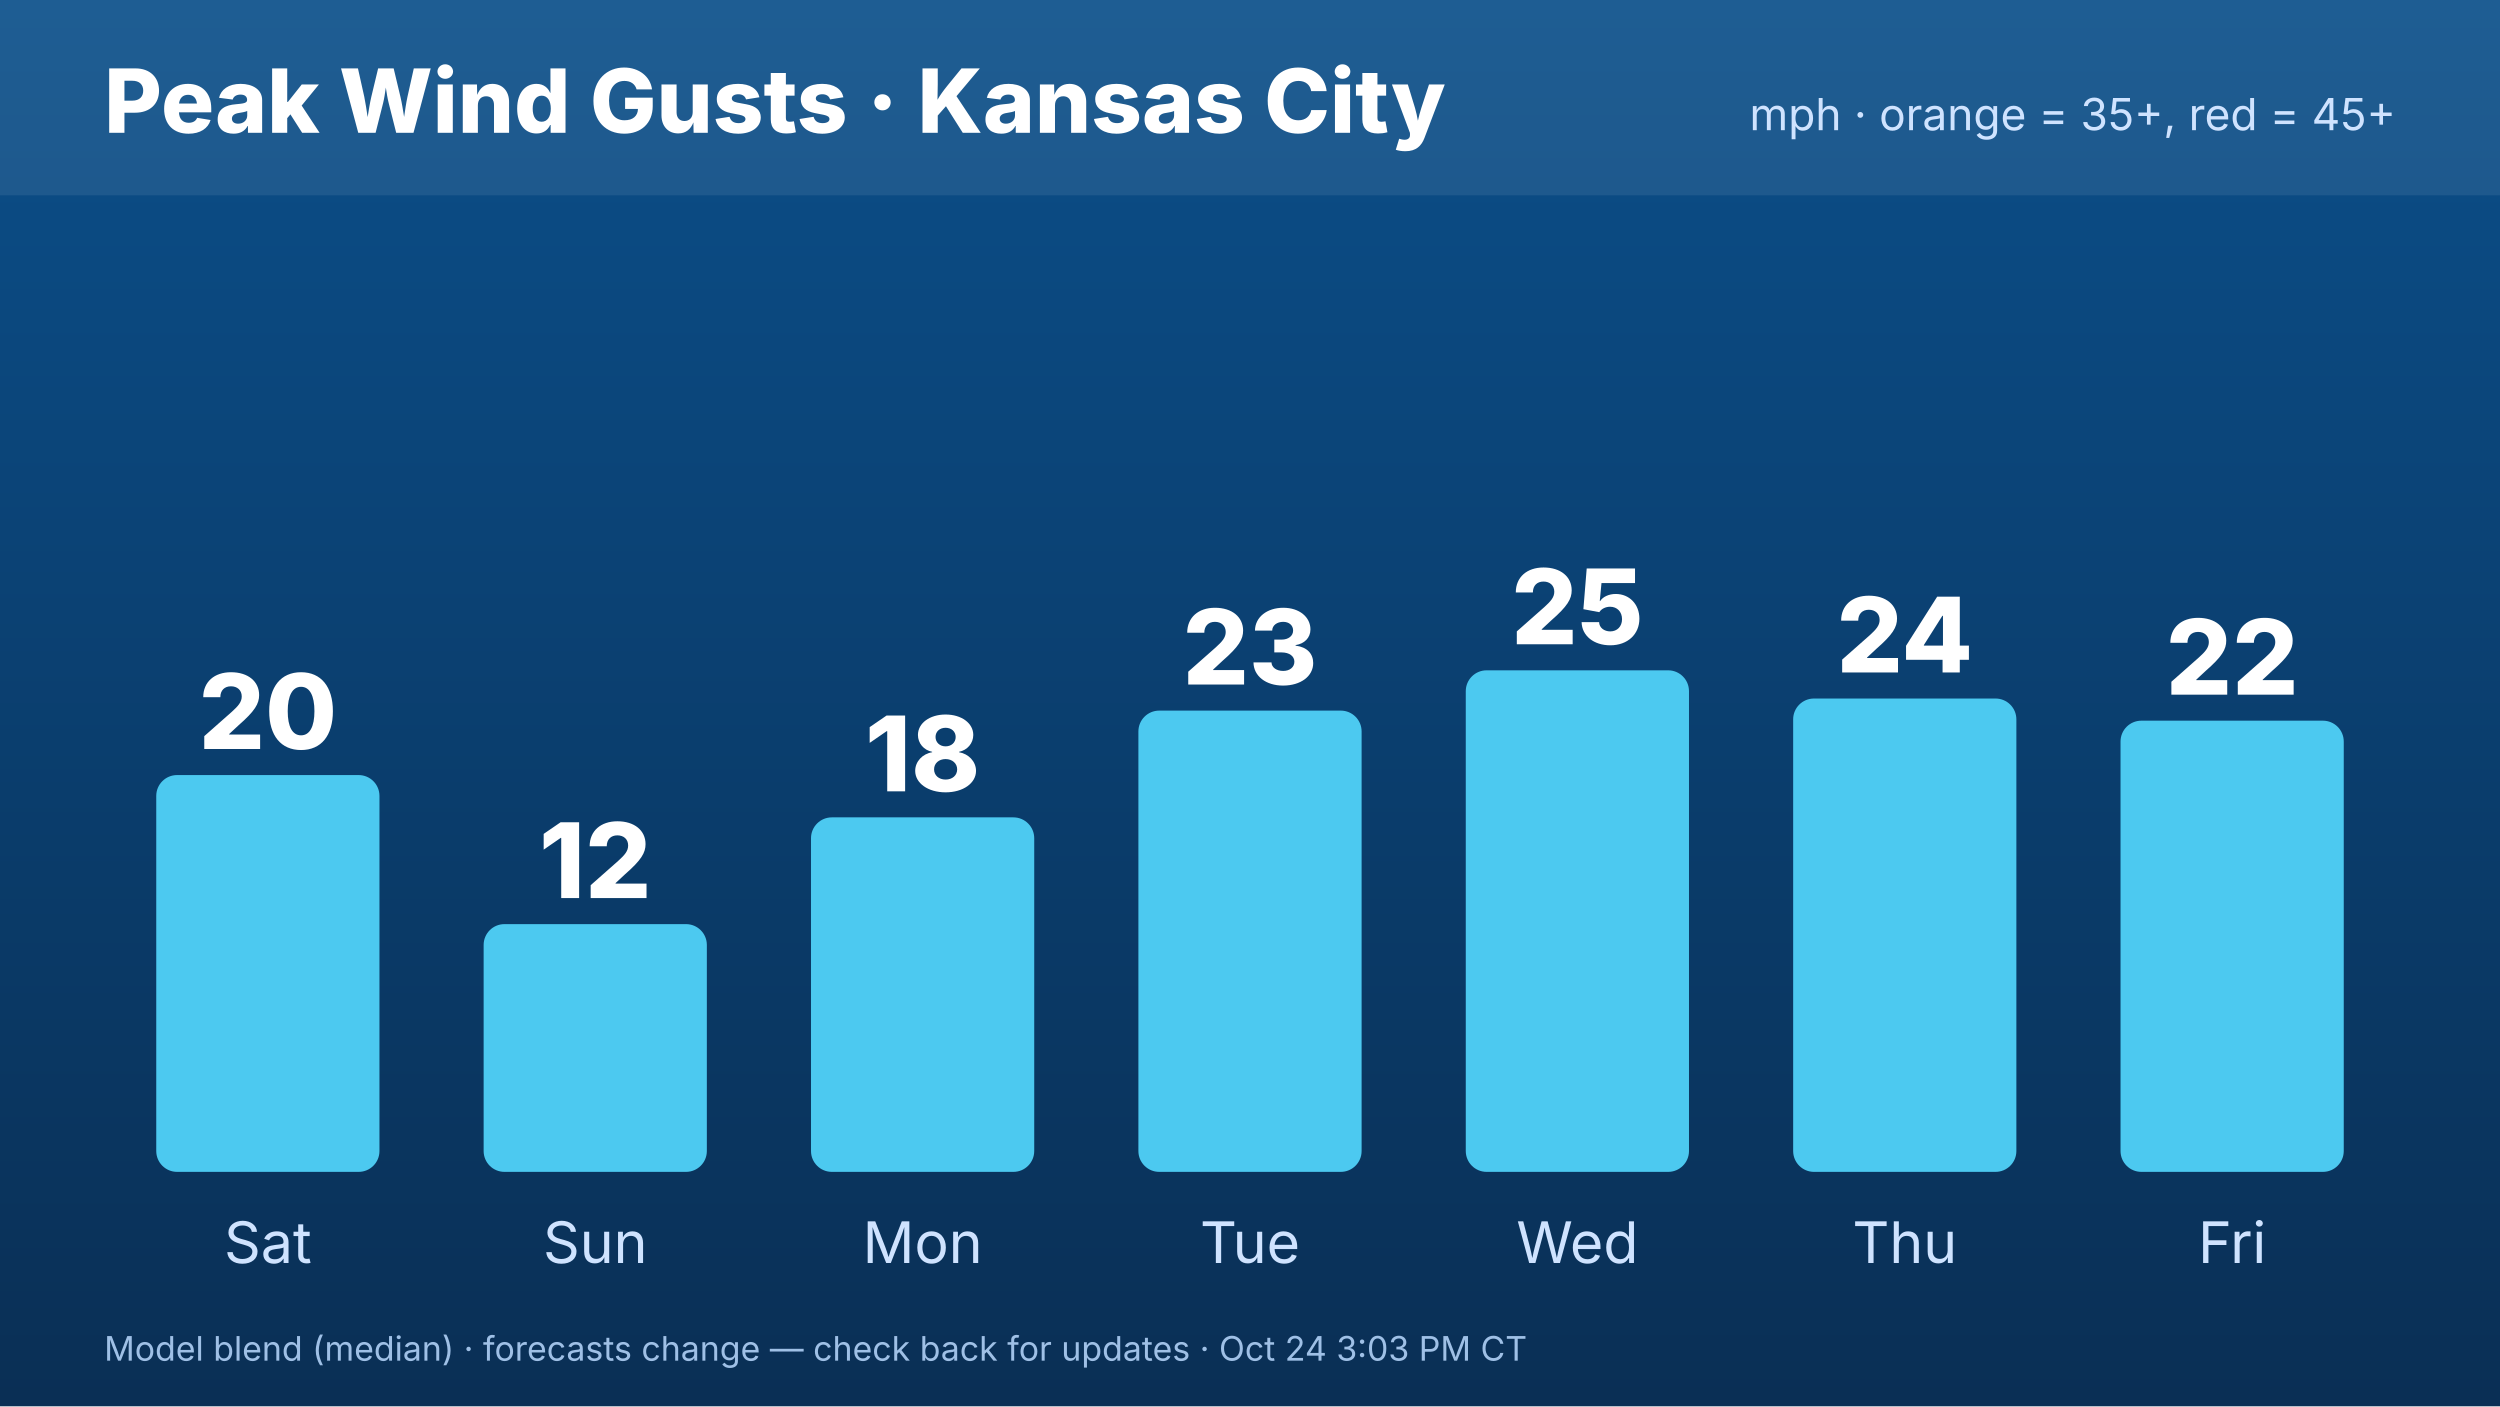
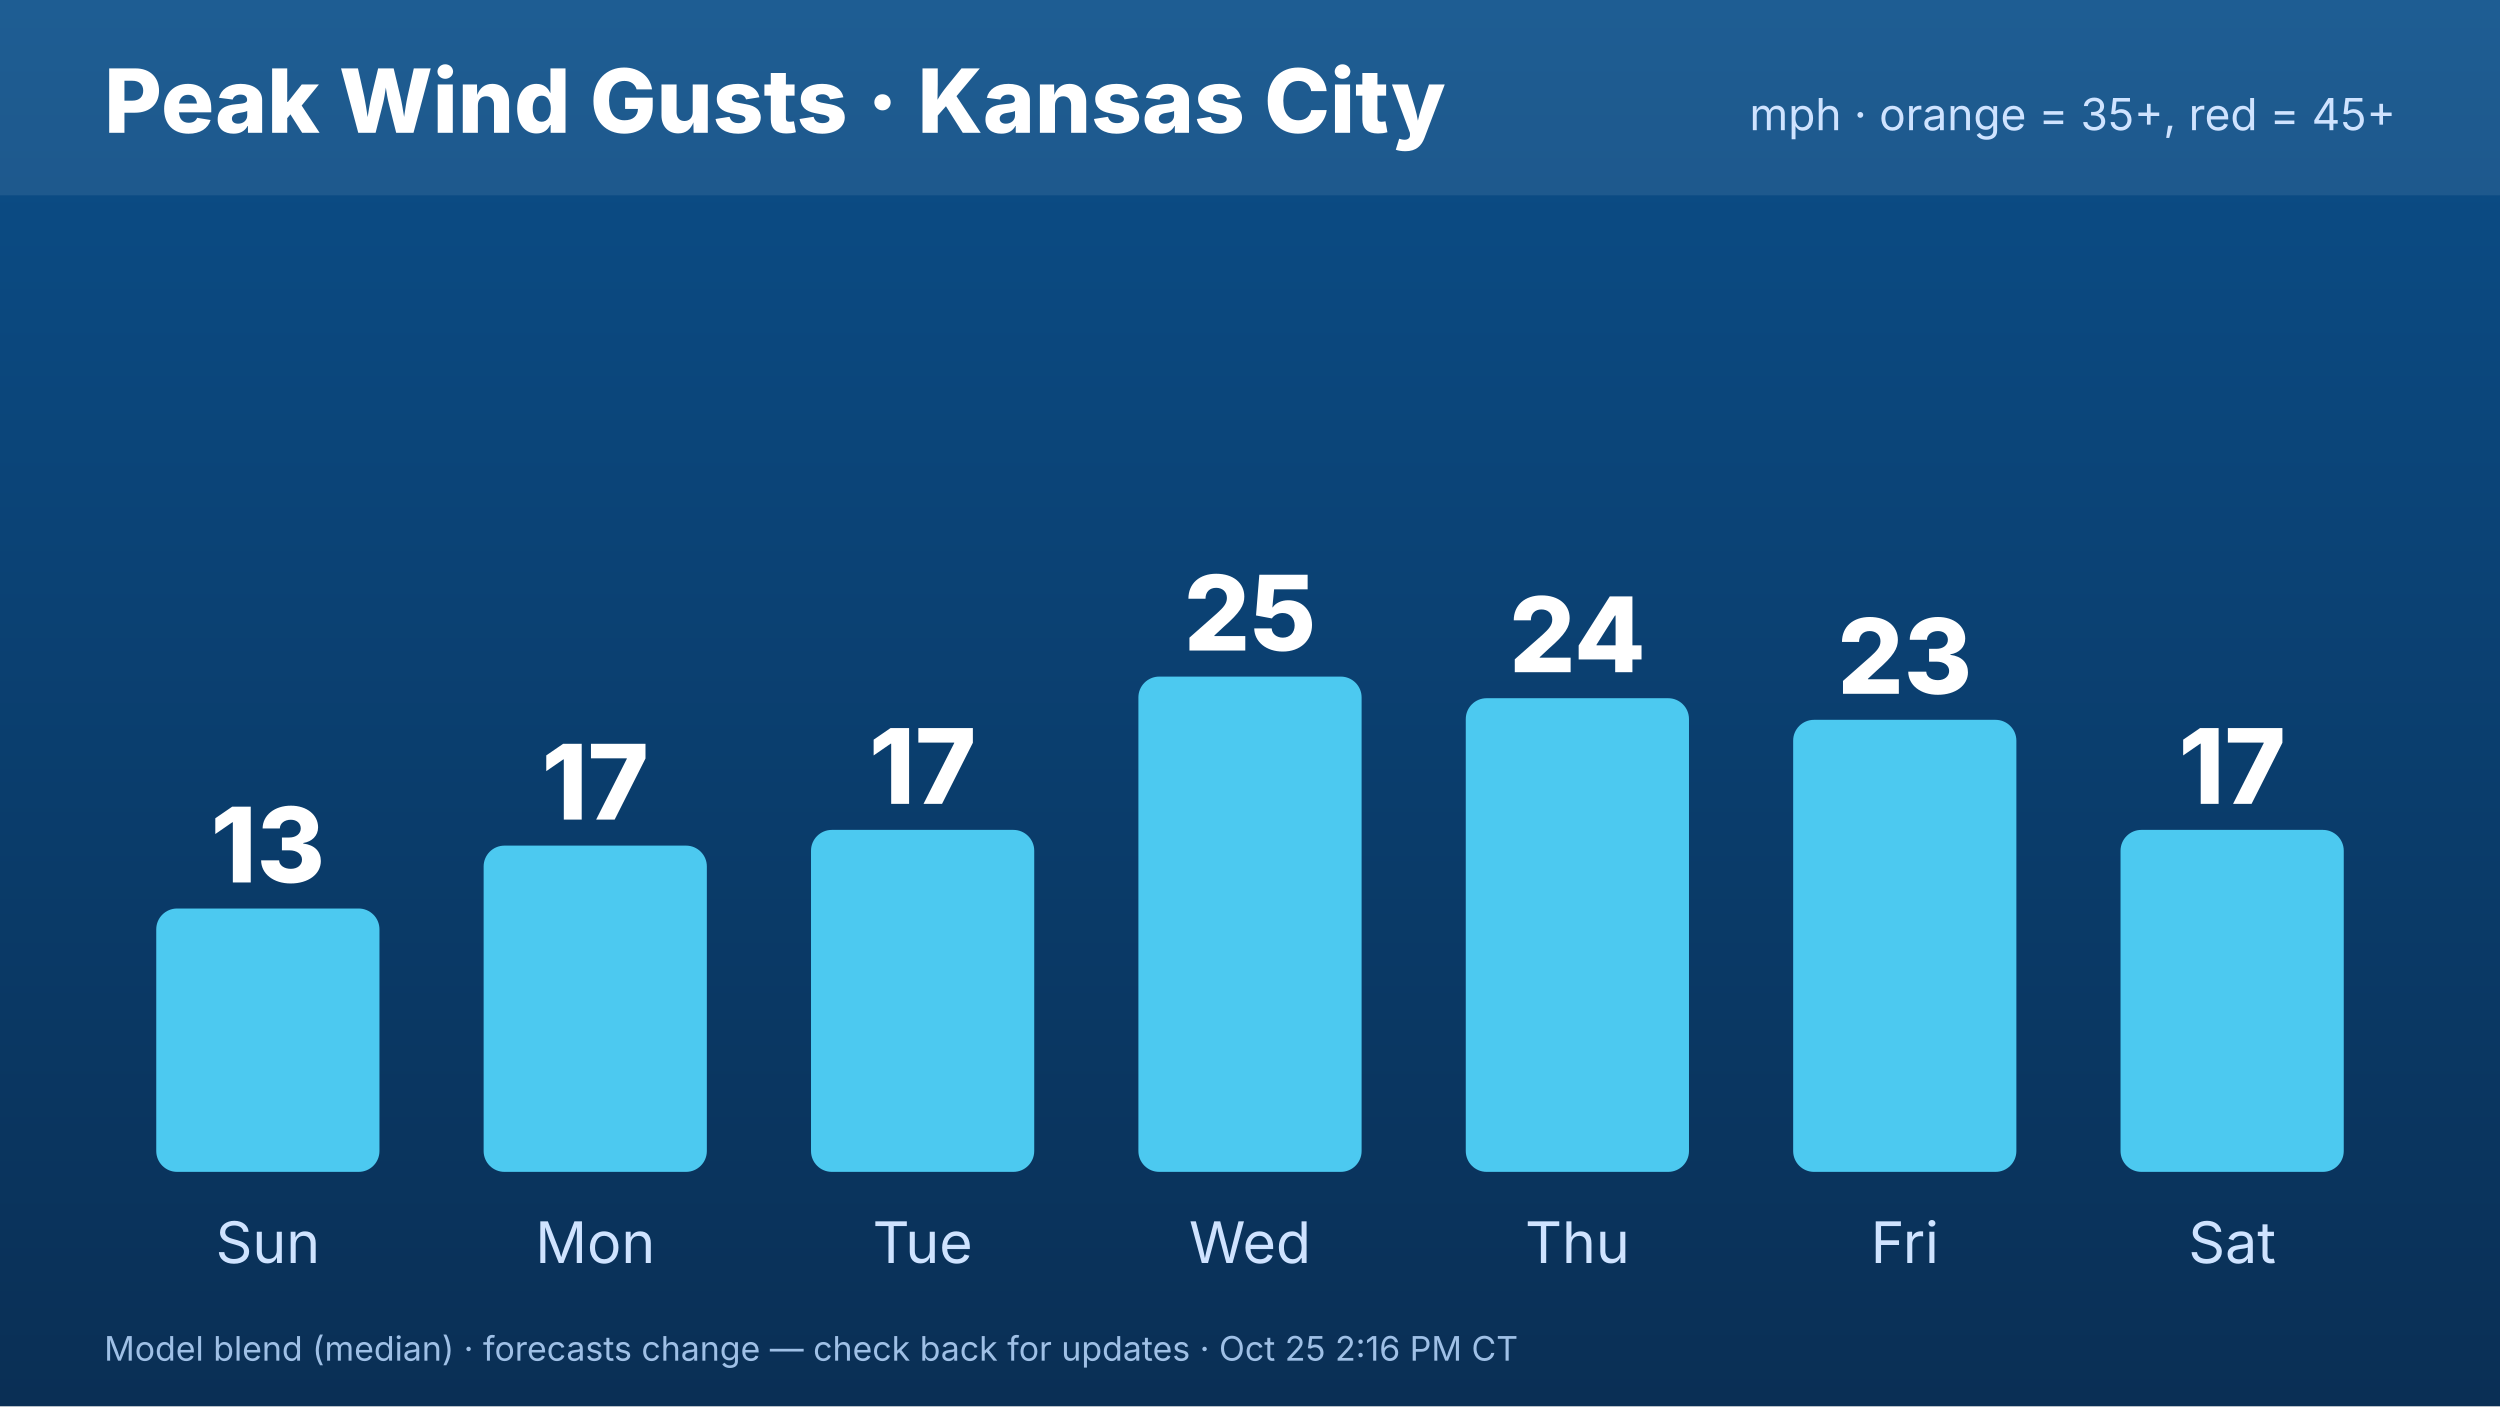
<svg xmlns="http://www.w3.org/2000/svg" width="1920" height="1080" viewBox="0 0 1920 1080" font-family="Inter,Helvetica,Arial,sans-serif">
  <defs>
    <linearGradient id="bg" x1="0" y1="0" x2="0" y2="1">
      <stop offset="0" stop-color="#0b4f8a" />
      <stop offset="1" stop-color="#0a2f55" />
    </linearGradient>
  </defs>
  <rect width="1920" height="1080" fill="url(#bg)" />
  <rect x="0" y="0" width="1920" height="150" fill="#ffffff" opacity=".08" />
  <text x="80" y="102" font-size="68" font-weight="800" fill="#fff">Peak Wind Gusts · Kansas City</text>
  <text x="1840" y="100" font-size="34" fill="#cfe3ff" text-anchor="end">mph · orange = 35+, red = 45+</text>
-   <rect x="120.0" y="595.249" width="171.429" height="304.751" rx="16" fill="#4cc9f0" />
-   <text x="205.714" y="575.249" font-size="80" font-weight="800" fill="#fff" text-anchor="middle">20</text>
-   <text x="205.714" y="970" font-size="44" fill="#cfe3ff" text-anchor="middle">Sat</text>
-   <rect x="371.429" y="709.724" width="171.429" height="190.276" rx="16" fill="#4cc9f0" />
-   <text x="457.143" y="689.724" font-size="80" font-weight="800" fill="#fff" text-anchor="middle">12</text>
-   <text x="457.143" y="970" font-size="44" fill="#cfe3ff" text-anchor="middle">Sun</text>
-   <rect x="622.857" y="627.735" width="171.429" height="272.265" rx="16" fill="#4cc9f0" />
-   <text x="708.571" y="607.735" font-size="80" font-weight="800" fill="#fff" text-anchor="middle">18</text>
-   <text x="708.571" y="970" font-size="44" fill="#cfe3ff" text-anchor="middle">Mon</text>
-   <rect x="874.286" y="545.746" width="171.429" height="354.254" rx="16" fill="#4cc9f0" />
-   <text x="960" y="525.746" font-size="80" font-weight="800" fill="#fff" text-anchor="middle">23</text>
-   <text x="960" y="970" font-size="44" fill="#cfe3ff" text-anchor="middle">Tue</text>
-   <rect x="1125.714" y="514.807" width="171.429" height="385.193" rx="16" fill="#4cc9f0" />
-   <text x="1211.429" y="494.807" font-size="80" font-weight="800" fill="#fff" text-anchor="middle">25</text>
-   <text x="1211.429" y="970" font-size="44" fill="#cfe3ff" text-anchor="middle">Wed</text>
-   <rect x="1377.143" y="536.464" width="171.429" height="363.536" rx="16" fill="#4cc9f0" />
-   <text x="1462.857" y="516.464" font-size="80" font-weight="800" fill="#fff" text-anchor="middle">24</text>
-   <text x="1462.857" y="970" font-size="44" fill="#cfe3ff" text-anchor="middle">Thu</text>
-   <rect x="1628.571" y="553.481" width="171.429" height="346.519" rx="16" fill="#4cc9f0" />
-   <text x="1714.286" y="533.481" font-size="80" font-weight="800" fill="#fff" text-anchor="middle">22</text>
-   <text x="1714.286" y="970" font-size="44" fill="#cfe3ff" text-anchor="middle">Fri</text>
-   <text x="80" y="1045" font-size="26" fill="#9fc0e6">Model blend (median) · forecasts change — check back for updates · Oct 24 3:03 PM CT</text>
+   <rect x="120.0" y="697.736" width="171.429" height="202.264" rx="16" fill="#4cc9f0" />
+   <text x="205.714" y="677.736" font-size="80" font-weight="800" fill="#fff" text-anchor="middle">13</text>
+   <text x="205.714" y="970" font-size="44" fill="#cfe3ff" text-anchor="middle">Sun</text>
+   <rect x="371.429" y="649.434" width="171.429" height="250.566" rx="16" fill="#4cc9f0" />
+   <text x="457.143" y="629.434" font-size="80" font-weight="800" fill="#fff" text-anchor="middle">17</text>
+   <text x="457.143" y="970" font-size="44" fill="#cfe3ff" text-anchor="middle">Mon</text>
+   <rect x="622.857" y="637.358" width="171.429" height="262.642" rx="16" fill="#4cc9f0" />
+   <text x="708.571" y="617.358" font-size="80" font-weight="800" fill="#fff" text-anchor="middle">17</text>
+   <text x="708.571" y="970" font-size="44" fill="#cfe3ff" text-anchor="middle">Tue</text>
+   <rect x="874.286" y="519.623" width="171.429" height="380.377" rx="16" fill="#4cc9f0" />
+   <text x="960" y="499.623" font-size="80" font-weight="800" fill="#fff" text-anchor="middle">25</text>
+   <text x="960" y="970" font-size="44" fill="#cfe3ff" text-anchor="middle">Wed</text>
+   <rect x="1125.714" y="536.226" width="171.429" height="363.774" rx="16" fill="#4cc9f0" />
+   <text x="1211.429" y="516.226" font-size="80" font-weight="800" fill="#fff" text-anchor="middle">24</text>
+   <text x="1211.429" y="970" font-size="44" fill="#cfe3ff" text-anchor="middle">Thu</text>
+   <rect x="1377.143" y="552.83" width="171.429" height="347.17" rx="16" fill="#4cc9f0" />
+   <text x="1462.857" y="532.83" font-size="80" font-weight="800" fill="#fff" text-anchor="middle">23</text>
+   <text x="1462.857" y="970" font-size="44" fill="#cfe3ff" text-anchor="middle">Fri</text>
+   <rect x="1628.571" y="637.358" width="171.429" height="262.642" rx="16" fill="#4cc9f0" />
+   <text x="1714.286" y="617.358" font-size="80" font-weight="800" fill="#fff" text-anchor="middle">17</text>
+   <text x="1714.286" y="970" font-size="44" fill="#cfe3ff" text-anchor="middle">Sat</text>
+   <text x="80" y="1045" font-size="26" fill="#9fc0e6">Model blend (median) · forecasts change — check back for updates · Oct 25 2:16 PM CT</text>
</svg>
